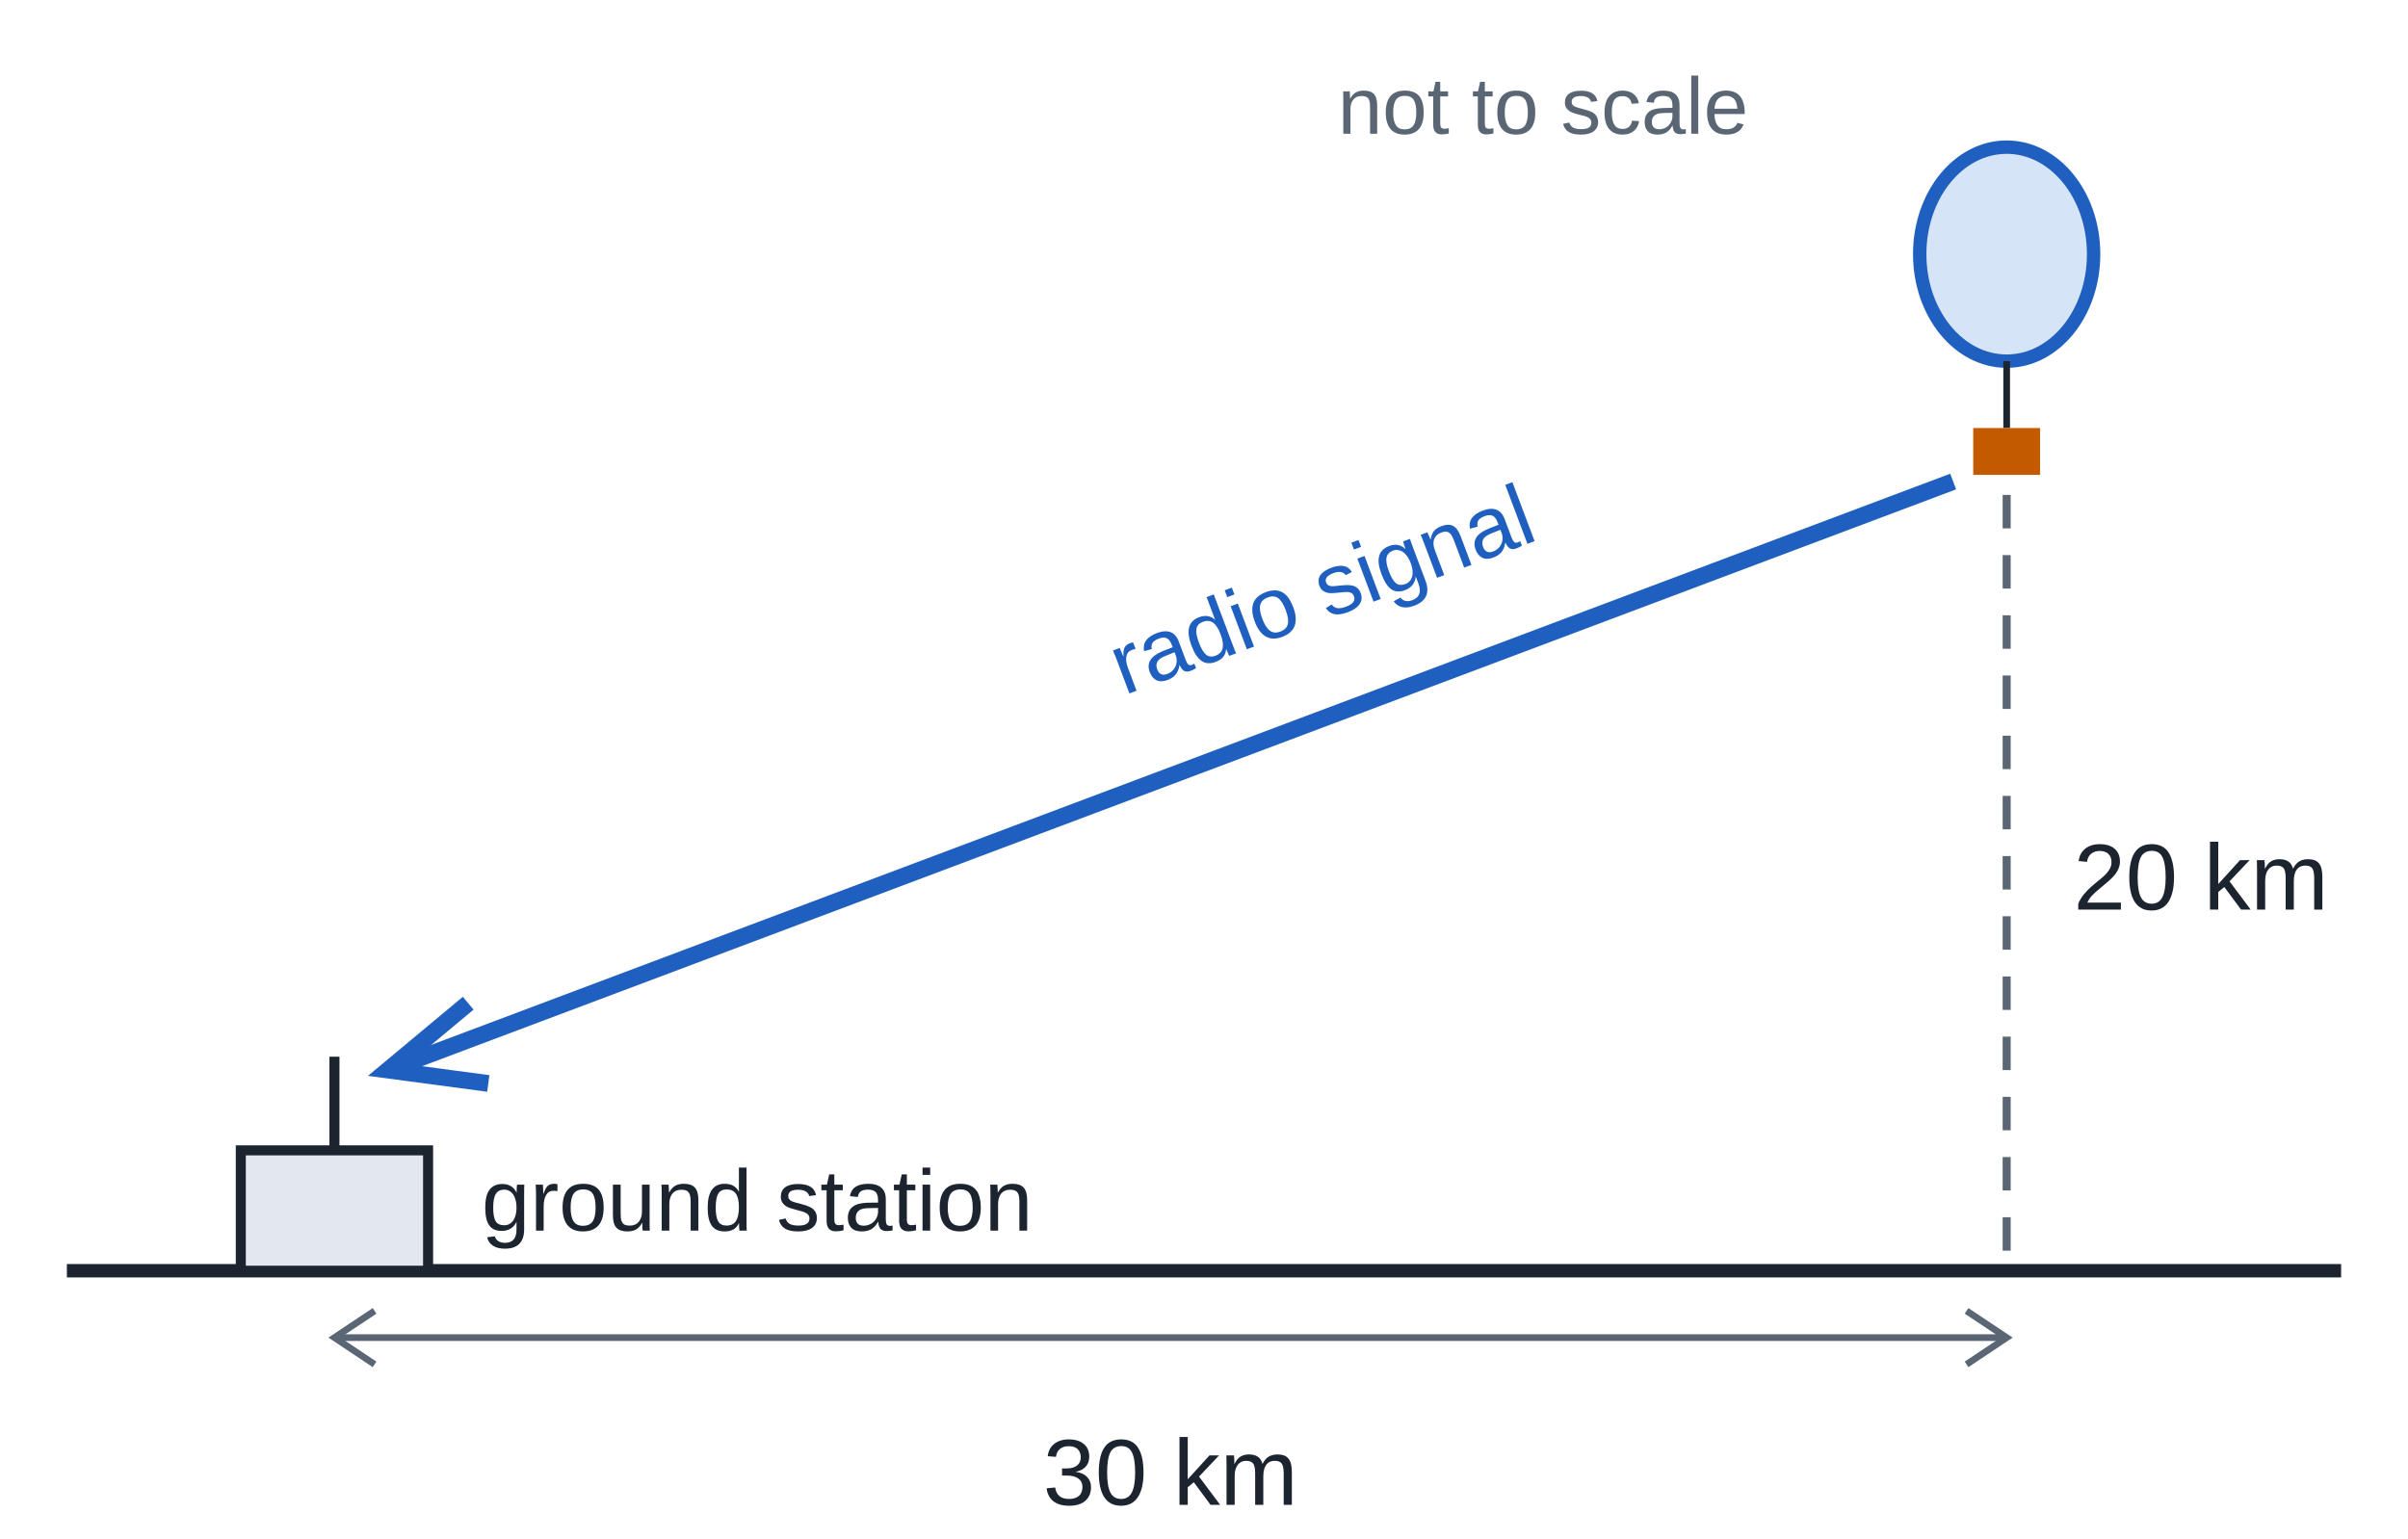
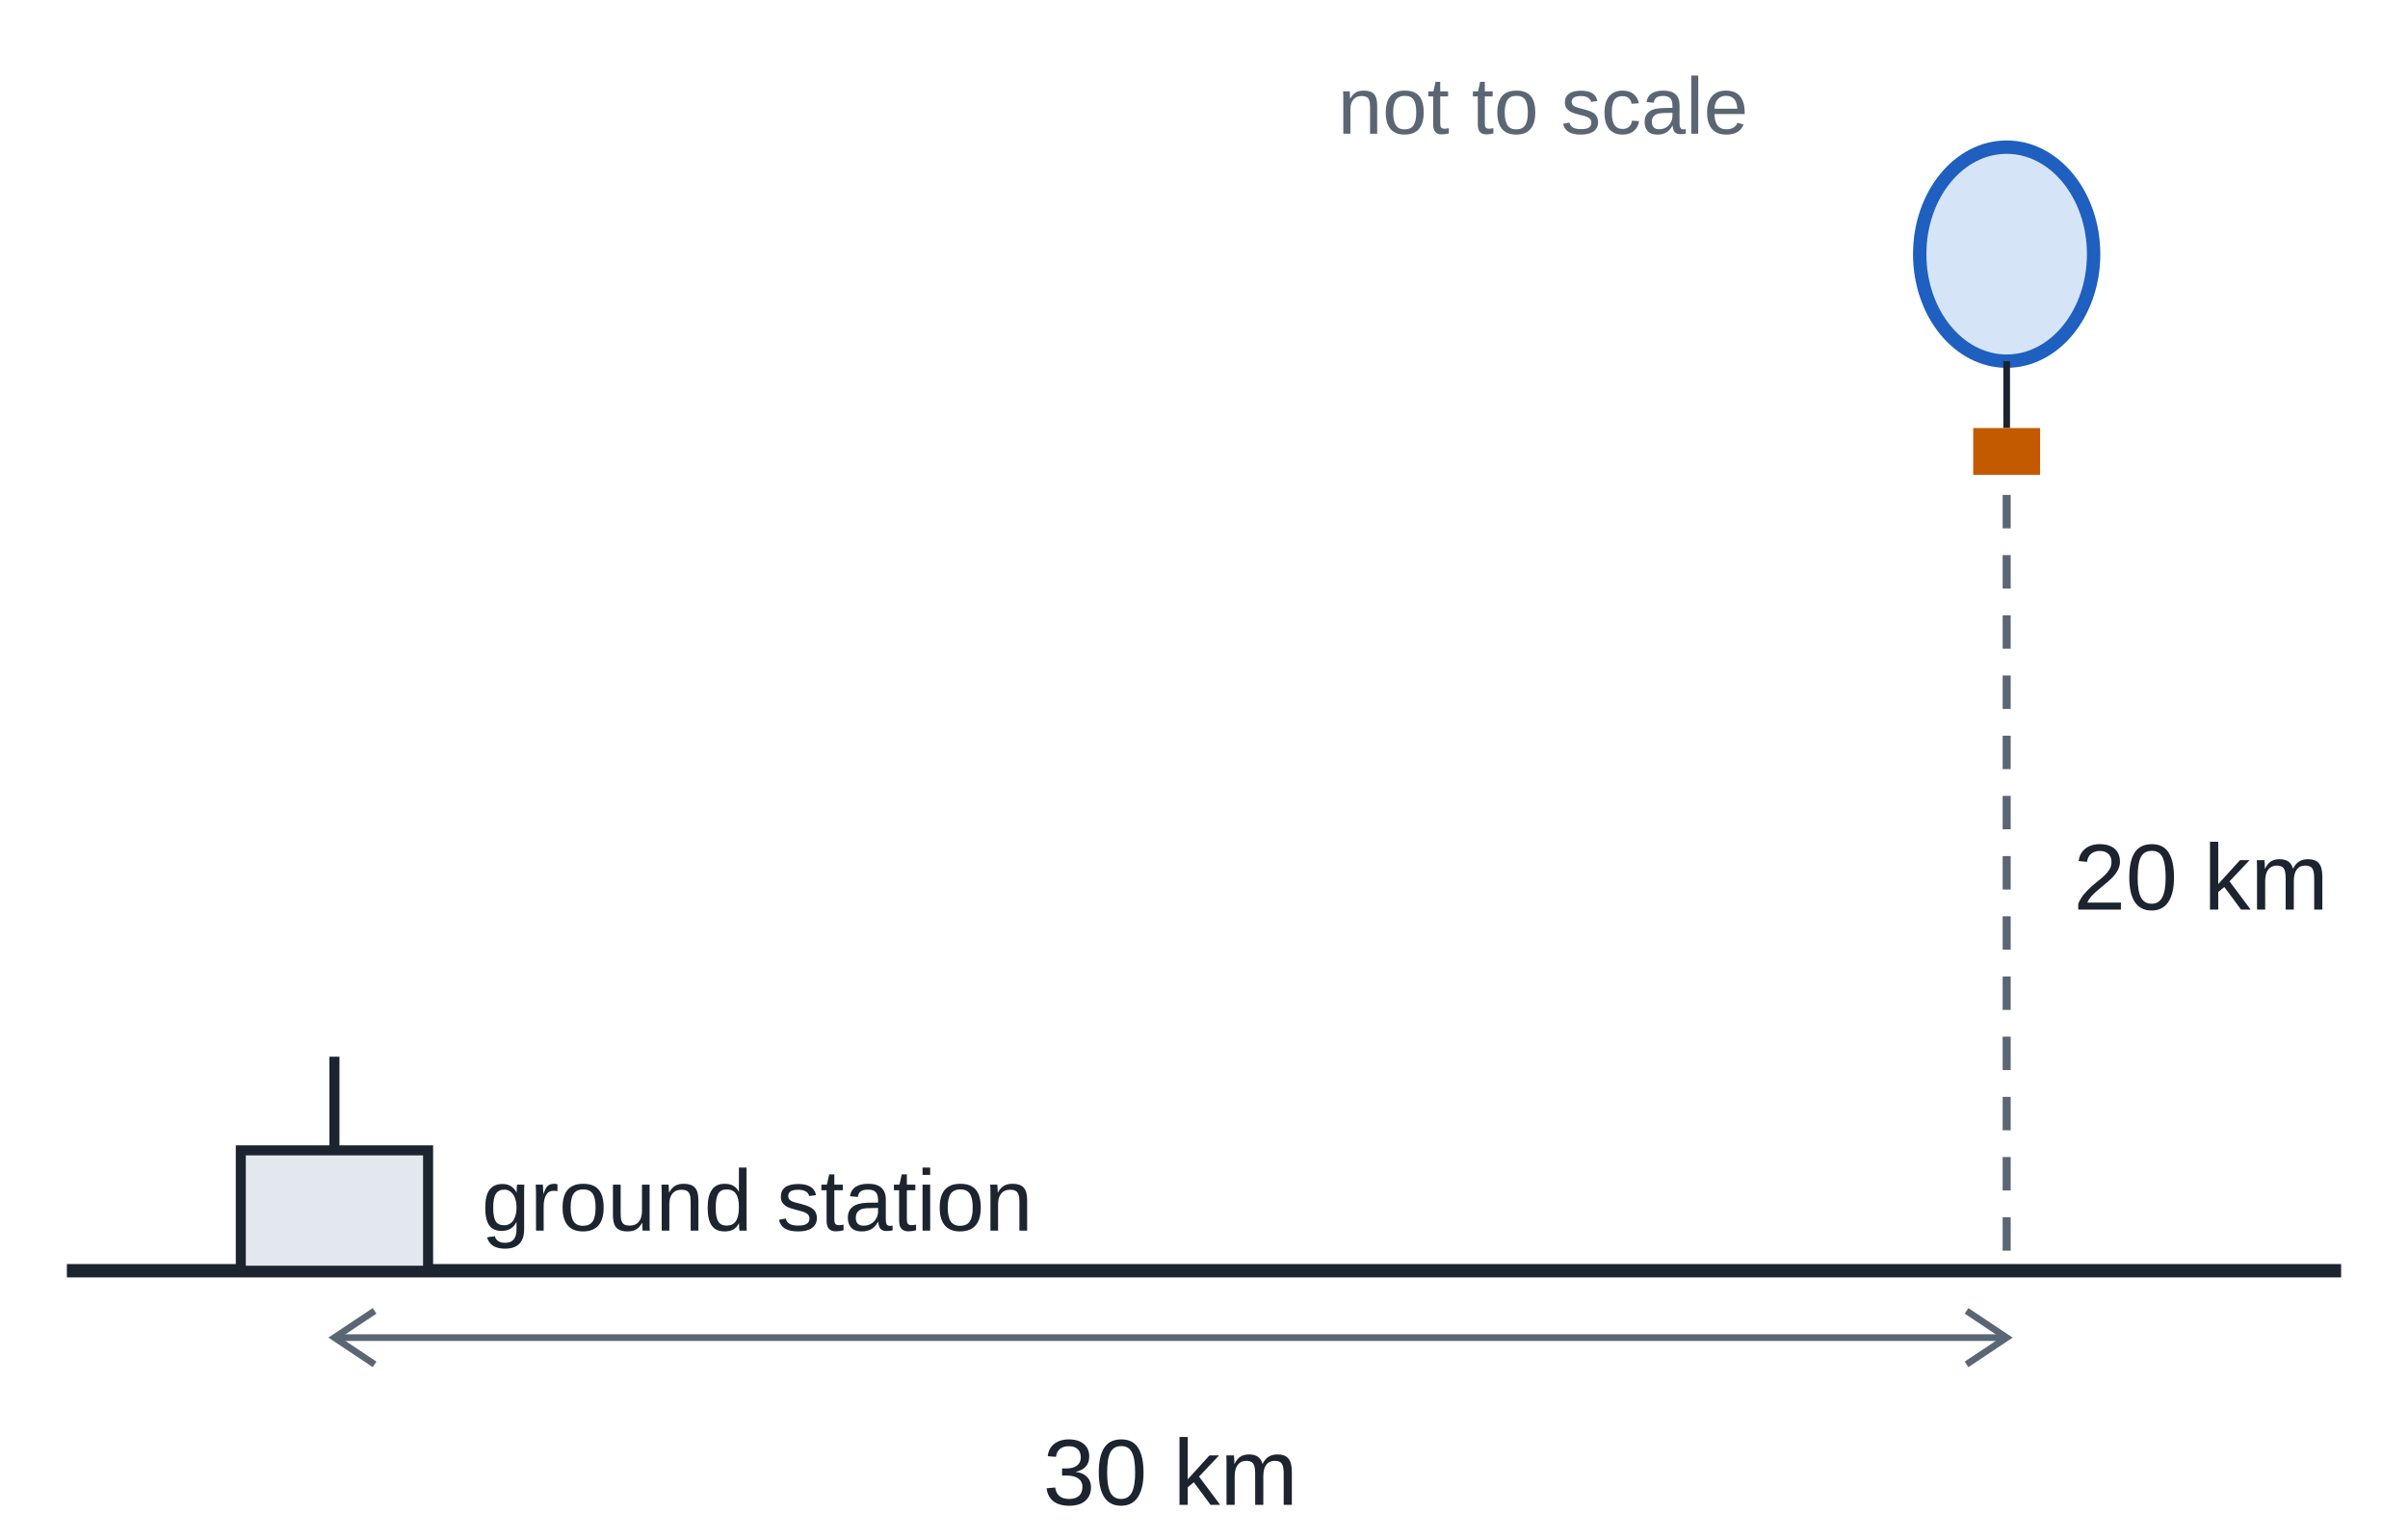
<svg xmlns="http://www.w3.org/2000/svg" viewBox="0 0 360 230" font-family="Arial, sans-serif" fill="#1c2430">
  <line x1="10" y1="190" x2="350" y2="190" stroke="#1c2430" stroke-width="2" />
  <rect x="36" y="172" width="28" height="18" fill="#e3e7ee" stroke="#1c2430" stroke-width="1.5" />
  <line x1="50" y1="172" x2="50" y2="158" stroke="#1c2430" stroke-width="1.5" />
  <text x="72" y="184" font-size="13">ground station</text>
  <ellipse cx="300" cy="38" rx="13" ry="16" fill="#d6e4f7" stroke="#1f5fbf" stroke-width="2" />
  <line x1="300" y1="54" x2="300" y2="64" stroke="#1c2430" stroke-width="1" />
  <rect x="295" y="64" width="10" height="7" fill="#c45a00" />
  <line x1="300" y1="74" x2="300" y2="190" stroke="#5b6675" stroke-width="1.2" stroke-dasharray="5 4" />
  <text x="310" y="136" font-size="14">20 km</text>
  <line x1="50" y1="200" x2="300" y2="200" stroke="#5b6675" stroke-width="1" />
  <path d="M56 196 L50 200 L56 204 M294 196 L300 200 L294 204" fill="none" stroke="#5b6675" stroke-width="1" />
  <text x="175" y="225" font-size="14" text-anchor="middle">30 km</text>
-   <line x1="292" y1="72" x2="58" y2="160" stroke="#1f5fbf" stroke-width="2.5" />
-   <path d="M70 150 L58 160 L73 162" fill="none" stroke="#1f5fbf" stroke-width="2.5" />
-   <text x="168" y="104" font-size="13" fill="#1f5fbf" transform="rotate(-20.6 168 104)">radio signal</text>
  <text x="200" y="20" font-size="12" fill="#5b6675">not to scale</text>
</svg>
